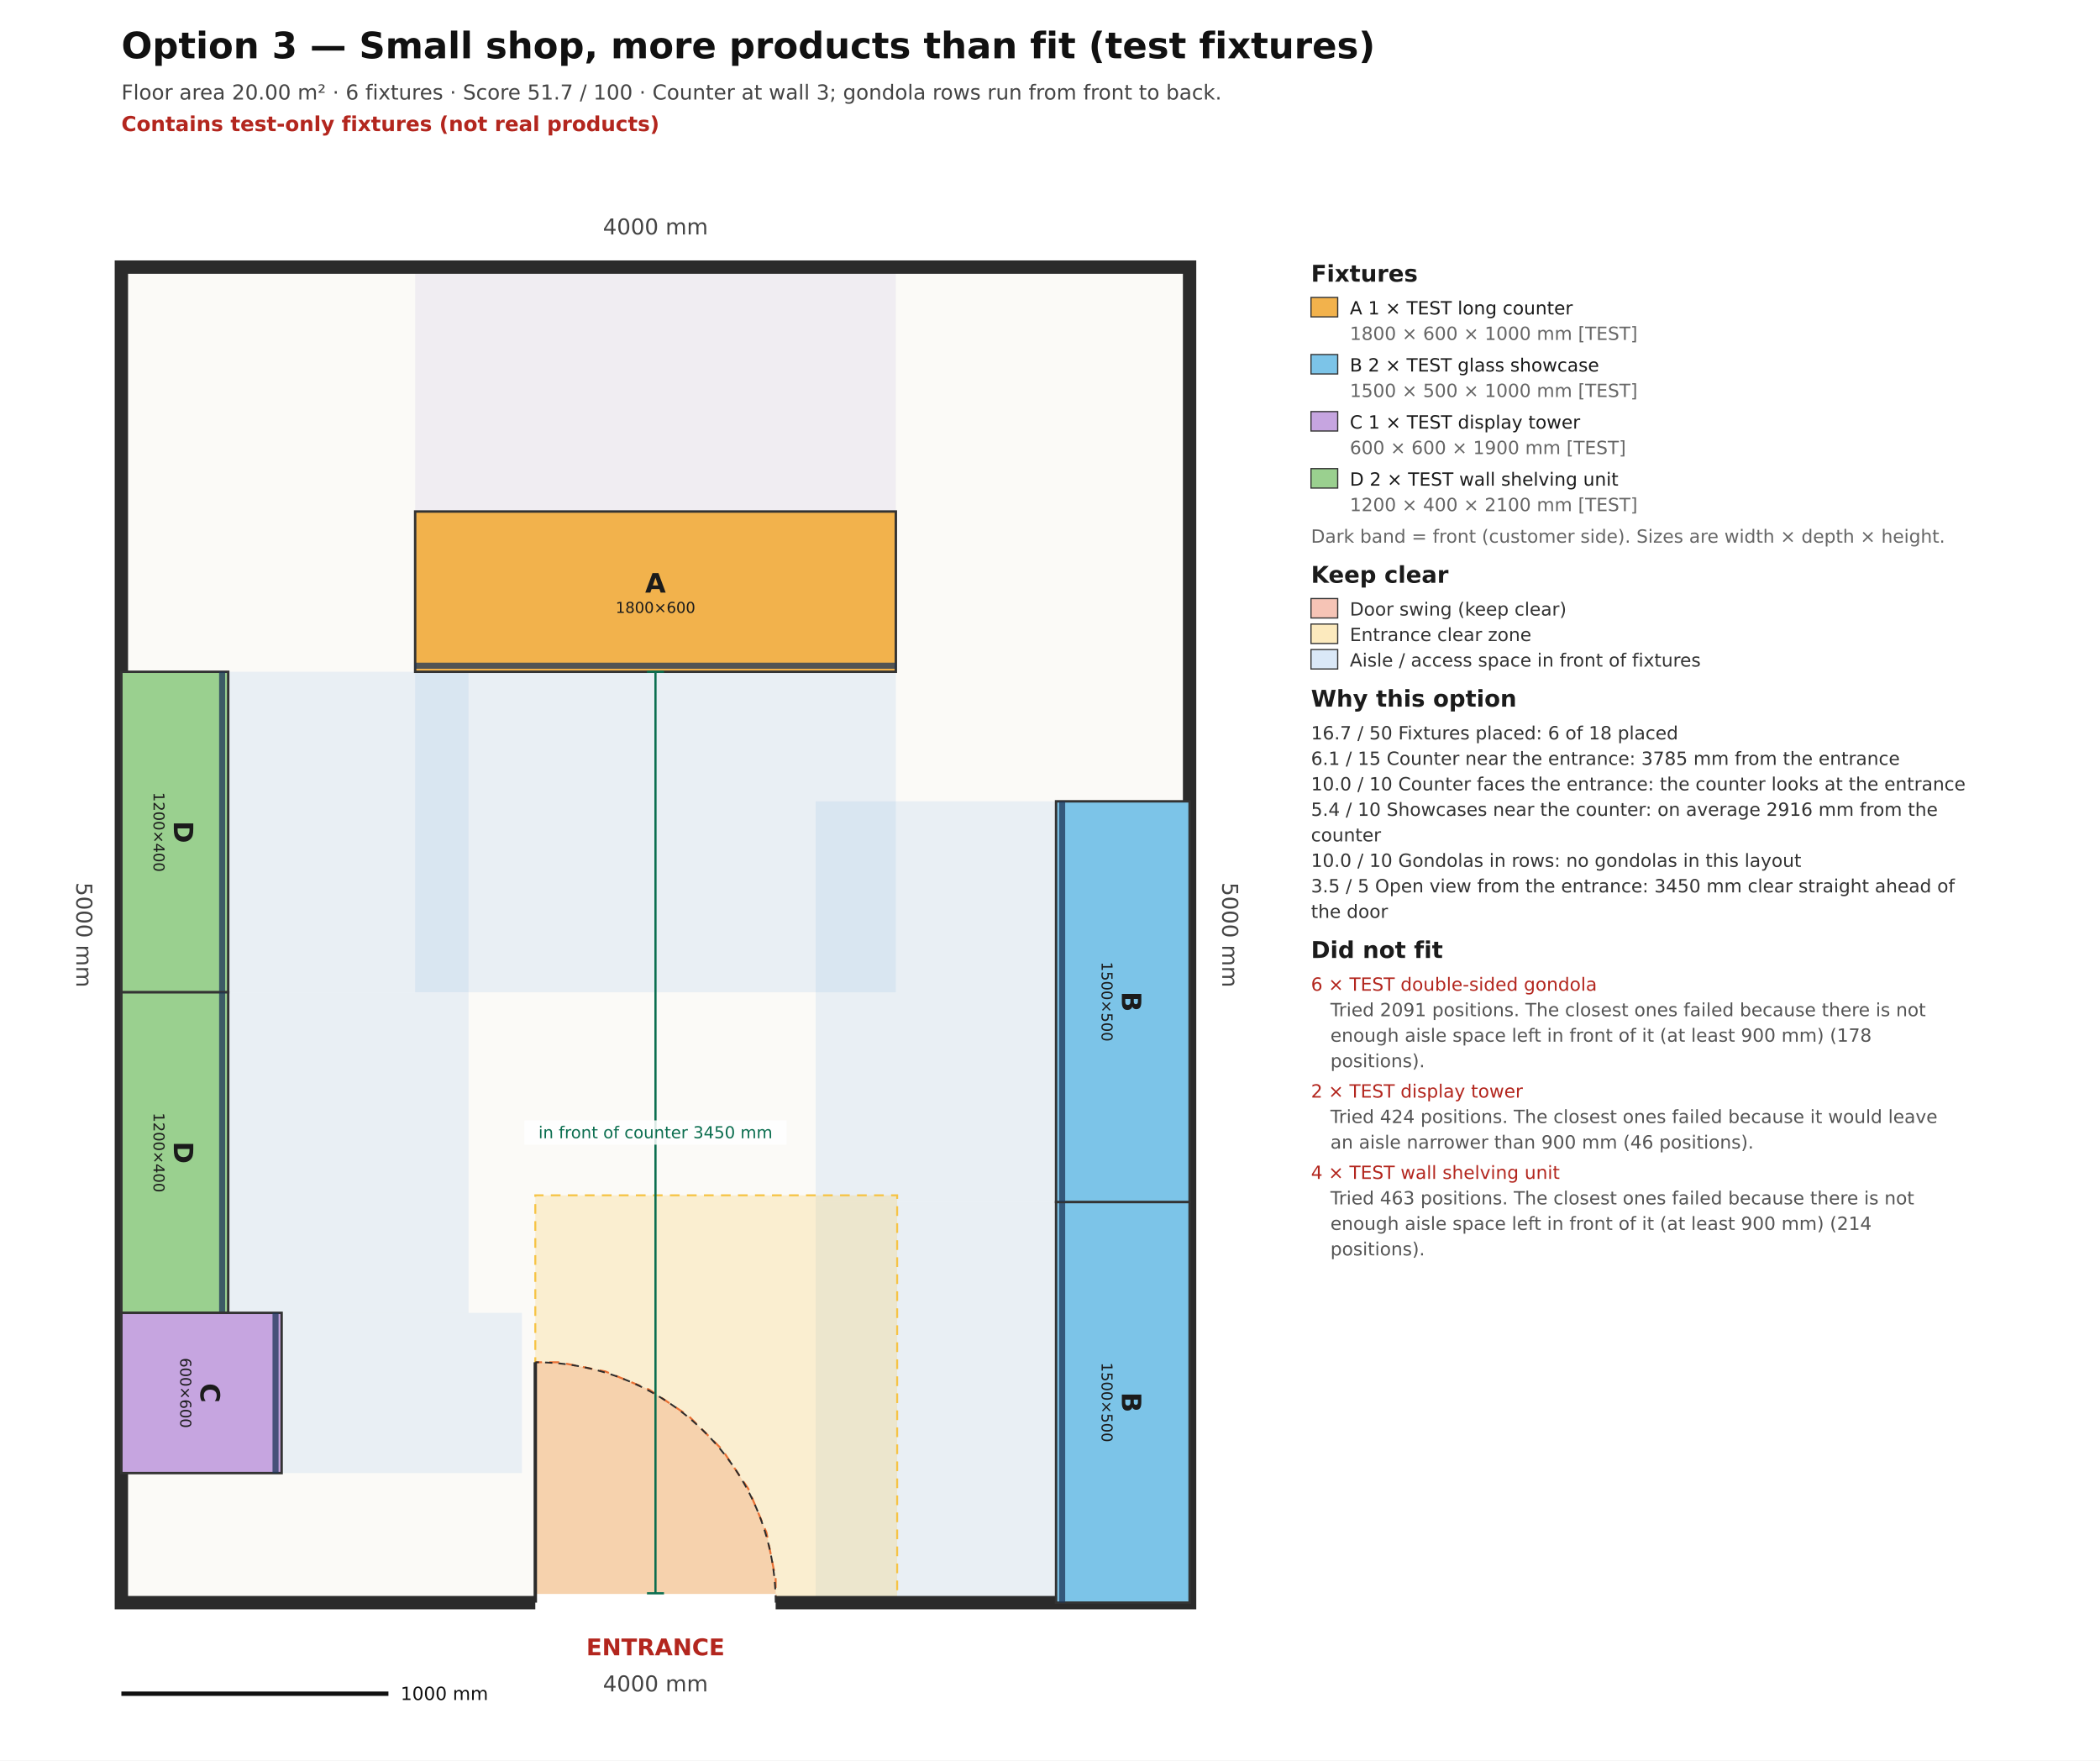
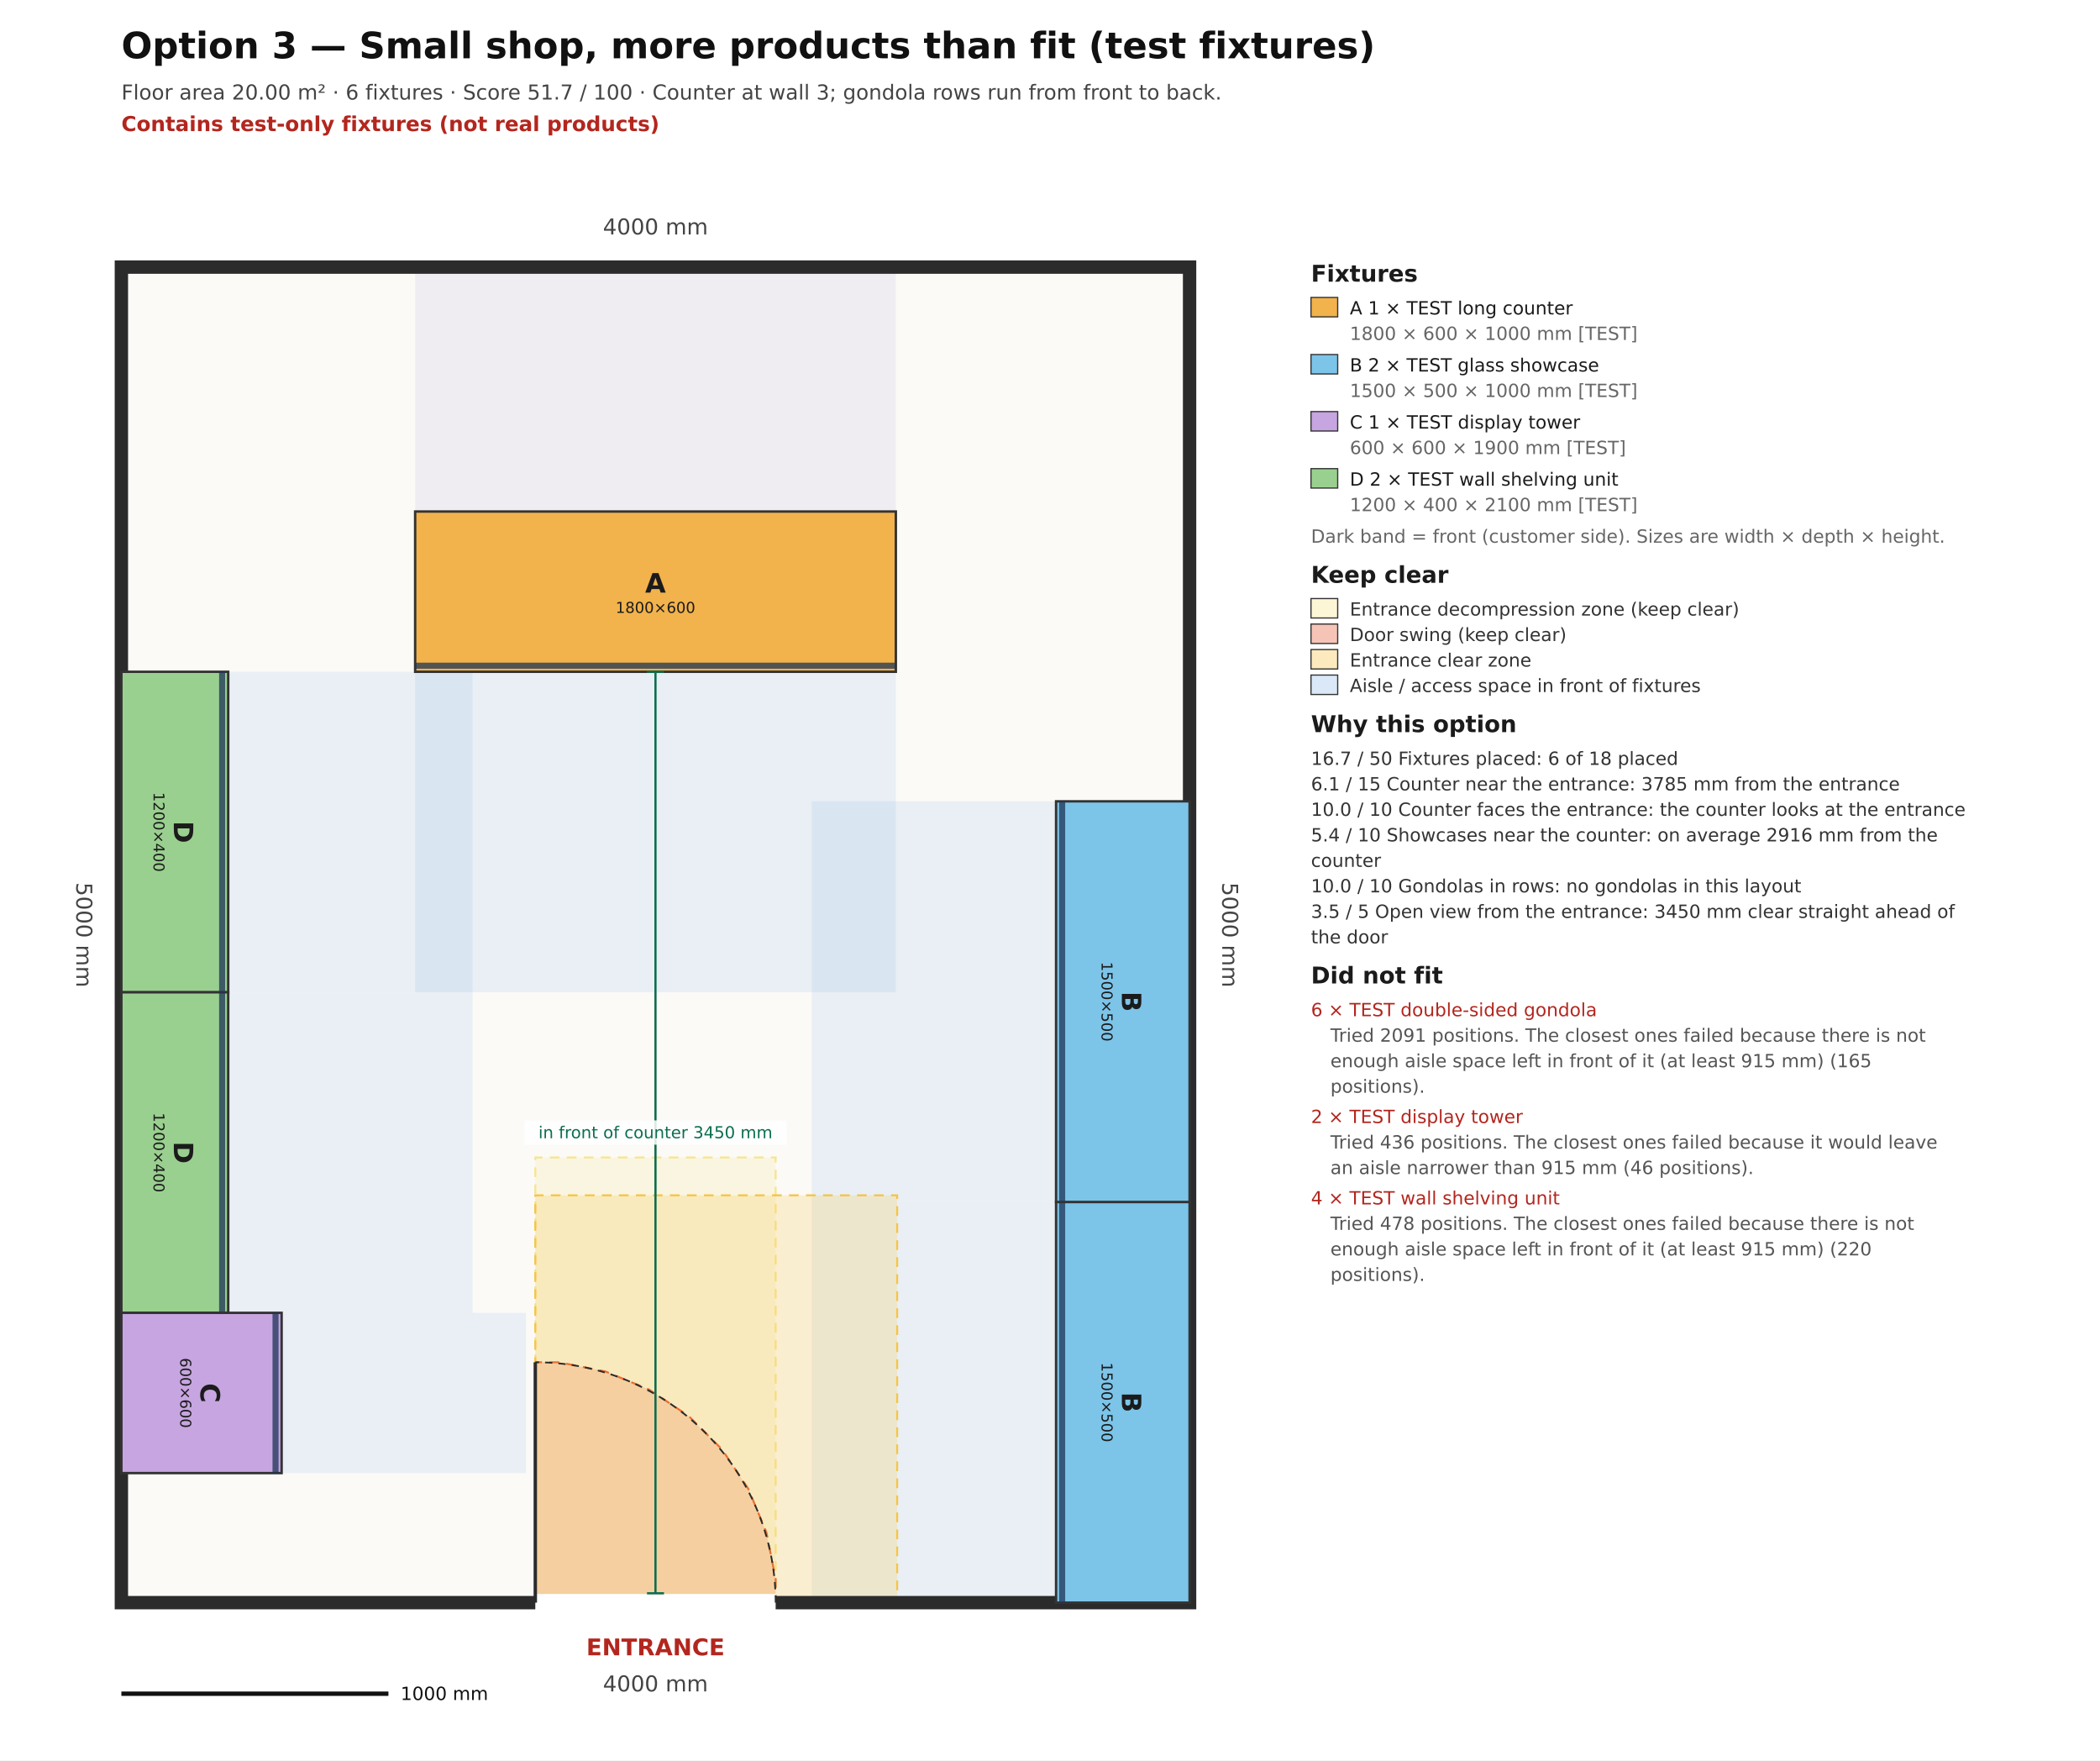
<svg xmlns="http://www.w3.org/2000/svg" viewBox="0 0 7863.6 6590.9" width="7863.6mm" height="6590.9mm" font-family="DejaVu Sans, Arial, sans-serif">
  <rect x="0" y="0" width="7863.6" height="6590.9" fill="#ffffff" />
  <text x="454.5" y="218.2" font-size="136.4" font-weight="bold" fill="#111111">Option 3 — Small shop, more products than fit (test fixtures)</text>
  <text x="454.5" y="372.7" font-size="77.3" fill="#444444">Floor area 20.00 m²  ·  6 fixtures  ·  Score 51.7 / 100  ·  Counter at wall 3; gondola rows run from front to back.</text>
  <text x="454.5" y="490.9" font-size="77.3" font-weight="bold" fill="#b3261e">Contains test-only fixtures (not real products)</text>
  <polygon data-role="room-outline" data-plan-points="0.000,0.000 4000.000,0.000 4000.000,5000.000 0.000,5000.000" points="454.545,6000.000 4454.545,6000.000 4454.545,1000.000 454.545,1000.000" fill="#fbfaf7" stroke="none" />
  <polygon data-access-zone="f01" points="3354.5,2515.0 1554.5,2515.0 1554.5,3715.0 3354.5,3715.0" fill="#4a90d9" fill-opacity="0.10" stroke="none" />
  <polygon data-access-zone="f01" points="3354.5,1000.0 1554.5,1000.0 1554.5,1915.0 3354.5,1915.0" fill="#8e7cc3" fill-opacity="0.10" stroke="none" />
-   <polygon data-access-zone="f02" points="3954.5,6000.0 3954.5,4500.0 3054.5,4500.0 3054.5,6000.0" fill="#4a90d9" fill-opacity="0.10" stroke="none" />
-   <polygon data-access-zone="f03" points="3954.5,4500.0 3954.5,3000.0 3054.5,3000.0 3054.5,4500.0" fill="#4a90d9" fill-opacity="0.10" stroke="none" />
-   <polygon data-access-zone="f04" points="854.5,2515.0 854.5,3715.0 1754.5,3715.0 1754.5,2515.0" fill="#4a90d9" fill-opacity="0.10" stroke="none" />
-   <polygon data-access-zone="f05" points="854.5,3715.0 854.5,4915.0 1754.5,4915.0 1754.5,3715.0" fill="#4a90d9" fill-opacity="0.10" stroke="none" />
-   <polygon data-access-zone="f06" points="1054.5,4915.0 1054.5,5515.0 1954.5,5515.0 1954.5,4915.0" fill="#4a90d9" fill-opacity="0.10" stroke="none" />
+   <polygon data-access-zone="f02" points="3954.5,6000.0 3954.5,4500.0 3039.5,4500.0 3039.5,6000.0" fill="#4a90d9" fill-opacity="0.10" stroke="none" />
+   <polygon data-access-zone="f03" points="3954.5,4500.0 3954.5,3000.0 3039.5,3000.0 3039.5,4500.0" fill="#4a90d9" fill-opacity="0.10" stroke="none" />
+   <polygon data-access-zone="f04" points="854.5,2515.0 854.5,3715.0 1769.5,3715.0 1769.5,2515.0" fill="#4a90d9" fill-opacity="0.10" stroke="none" />
+   <polygon data-access-zone="f05" points="854.5,3715.0 854.5,4915.0 1769.5,4915.0 1769.5,3715.0" fill="#4a90d9" fill-opacity="0.10" stroke="none" />
+   <polygon data-access-zone="f06" points="1054.5,4915.0 1054.5,5515.0 1969.5,5515.0 1969.5,4915.0" fill="#4a90d9" fill-opacity="0.10" stroke="none" />
+   <polygon data-zone-id="entrance:decompression" points="2004.5,6000.0 2904.5,6000.0 2904.5,4333.3 2004.5,4333.3" fill="#f6e58d" fill-opacity="0.22" stroke="#f6e58d" stroke-width="7.3" stroke-dasharray="36.4 27.3" />
  <polygon data-zone-id="entrance:door-swing" points="2004.5,6000.0 2904.5,6000.0 2904.5,5911.4 2870.0,5737.5 2802.1,5573.7 2703.6,5426.3 2578.3,5300.9 2430.9,5202.4 2267.1,5134.6 2093.2,5100.0 2004.5,5100.0" fill="#e4572e" fill-opacity="0.22" stroke="#e4572e" stroke-width="7.3" stroke-dasharray="36.4 27.3" />
  <polygon data-zone-id="entrance:entrance-clear" points="2004.5,6000.0 3359.5,6000.0 3359.5,4475.0 2004.5,4475.0" fill="#f6c445" fill-opacity="0.22" stroke="#f6c445" stroke-width="7.3" stroke-dasharray="36.4 27.3" />
  <polygon points="454.5,6000.0 4454.5,6000.0 4454.5,1000.0 454.5,1000.0" fill="none" stroke="#2b2b2b" stroke-width="50.0" stroke-linejoin="miter" />
  <line data-door-id="entrance" x1="2004.5" y1="6000.0" x2="2904.5" y2="6000.0" stroke="#ffffff" stroke-width="65.0" />
  <line x1="2004.5" y1="6000.0" x2="2004.5" y2="5100.0" stroke="#2b2b2b" stroke-width="12.7" />
  <path d="M 2904.5 6000.0 A 900.0 900.0 0 0 0 2004.5 5100.0" fill="none" stroke="#2b2b2b" stroke-width="6.4" stroke-dasharray="27.3 22.7" />
  <text x="2454.5" y="6172.7" font-size="86.4" font-weight="bold" fill="#b3261e" text-anchor="middle" dominant-baseline="middle">ENTRANCE</text>
  <text data-wall-index="0" data-length-um="4000000" x="2454.5" y="6309.1" font-size="81.8" fill="#444444" text-anchor="middle" dominant-baseline="middle" transform="rotate(0.0 2454.5 6309.1)">4000 mm</text>
  <text data-wall-index="1" data-length-um="5000000" x="4600.0" y="3500.0" font-size="81.8" fill="#444444" text-anchor="middle" dominant-baseline="middle" transform="rotate(90.0 4600.0 3500.0)">5000 mm</text>
  <text data-wall-index="2" data-length-um="4000000" x="2454.5" y="854.5" font-size="81.8" fill="#444444" text-anchor="middle" dominant-baseline="middle" transform="rotate(0.0 2454.5 854.5)">4000 mm</text>
  <text data-wall-index="3" data-length-um="5000000" x="309.1" y="3500.0" font-size="81.8" fill="#444444" text-anchor="middle" dominant-baseline="middle" transform="rotate(90.0 309.1 3500.0)">5000 mm</text>
  <polygon data-placement-id="f01" data-product-id="test-counter-long" data-width-um="1800000" data-depth-um="600000" data-plan-points="2900.000,4085.000 1100.000,4085.000 1100.000,3485.000 2900.000,3485.000" points="3354.545,1915.000 1554.545,1915.000 1554.545,2515.000 3354.545,2515.000" fill="#f2b24c" stroke="#333333" stroke-width="9.1" />
  <line x1="3354.5" y1="2492.3" x2="1554.5" y2="2492.3" stroke="#1d3557" stroke-width="22.7" stroke-opacity="0.75" />
  <text x="2454.5" y="2184.0" font-size="100.0" font-weight="bold" fill="#1b1b1b" text-anchor="middle" dominant-baseline="central" transform="rotate(0.0 2454.5 2215.0)">A</text>
  <text x="2454.5" y="2275.0" font-size="56.4" fill="#1b1b1b" text-anchor="middle" dominant-baseline="central" transform="rotate(0.0 2454.5 2215.0)">1800×600</text>
  <polygon data-placement-id="f02" data-product-id="test-showcase" data-width-um="1500000" data-depth-um="500000" data-plan-points="4000.000,0.000 4000.000,1500.000 3500.000,1500.000 3500.000,0.000" points="4454.545,6000.000 4454.545,4500.000 3954.545,4500.000 3954.545,6000.000" fill="#7cc4e8" stroke="#333333" stroke-width="9.1" />
  <line x1="3977.3" y1="6000.0" x2="3977.3" y2="4500.0" stroke="#1d3557" stroke-width="22.7" stroke-opacity="0.75" />
  <text x="4204.5" y="5219.0" font-size="100.0" font-weight="bold" fill="#1b1b1b" text-anchor="middle" dominant-baseline="central" transform="rotate(90.0 4204.5 5250.0)">B</text>
  <text x="4204.5" y="5310.0" font-size="56.4" fill="#1b1b1b" text-anchor="middle" dominant-baseline="central" transform="rotate(90.0 4204.5 5250.0)">1500×500</text>
  <polygon data-placement-id="f03" data-product-id="test-showcase" data-width-um="1500000" data-depth-um="500000" data-plan-points="4000.000,1500.000 4000.000,3000.000 3500.000,3000.000 3500.000,1500.000" points="4454.545,4500.000 4454.545,3000.000 3954.545,3000.000 3954.545,4500.000" fill="#7cc4e8" stroke="#333333" stroke-width="9.1" />
  <line x1="3977.3" y1="4500.0" x2="3977.3" y2="3000.0" stroke="#1d3557" stroke-width="22.7" stroke-opacity="0.75" />
  <text x="4204.5" y="3719.0" font-size="100.0" font-weight="bold" fill="#1b1b1b" text-anchor="middle" dominant-baseline="central" transform="rotate(90.0 4204.5 3750.0)">B</text>
  <text x="4204.5" y="3810.0" font-size="56.4" fill="#1b1b1b" text-anchor="middle" dominant-baseline="central" transform="rotate(90.0 4204.5 3750.0)">1500×500</text>
  <polygon data-placement-id="f04" data-product-id="test-wall-shelf" data-width-um="1200000" data-depth-um="400000" data-plan-points="0.000,3485.000 0.000,2285.000 400.000,2285.000 400.000,3485.000" points="454.545,2515.000 454.545,3715.000 854.545,3715.000 854.545,2515.000" fill="#9ad08f" stroke="#333333" stroke-width="9.1" />
  <line x1="831.8" y1="2515.0" x2="831.8" y2="3715.0" stroke="#1d3557" stroke-width="22.7" stroke-opacity="0.75" />
  <text x="654.5" y="3084.0" font-size="100.0" font-weight="bold" fill="#1b1b1b" text-anchor="middle" dominant-baseline="central" transform="rotate(90.0 654.5 3115.0)">D</text>
  <text x="654.5" y="3175.0" font-size="56.4" fill="#1b1b1b" text-anchor="middle" dominant-baseline="central" transform="rotate(90.0 654.5 3115.0)">1200×400</text>
  <polygon data-placement-id="f05" data-product-id="test-wall-shelf" data-width-um="1200000" data-depth-um="400000" data-plan-points="0.000,2285.000 0.000,1085.000 400.000,1085.000 400.000,2285.000" points="454.545,3715.000 454.545,4915.000 854.545,4915.000 854.545,3715.000" fill="#9ad08f" stroke="#333333" stroke-width="9.1" />
  <line x1="831.8" y1="3715.0" x2="831.8" y2="4915.0" stroke="#1d3557" stroke-width="22.7" stroke-opacity="0.75" />
  <text x="654.5" y="4284.0" font-size="100.0" font-weight="bold" fill="#1b1b1b" text-anchor="middle" dominant-baseline="central" transform="rotate(90.0 654.5 4315.0)">D</text>
  <text x="654.5" y="4375.0" font-size="56.4" fill="#1b1b1b" text-anchor="middle" dominant-baseline="central" transform="rotate(90.0 654.5 4315.0)">1200×400</text>
  <polygon data-placement-id="f06" data-product-id="test-tower" data-width-um="600000" data-depth-um="600000" data-plan-points="0.000,1085.000 0.000,485.000 600.000,485.000 600.000,1085.000" points="454.545,4915.000 454.545,5515.000 1054.545,5515.000 1054.545,4915.000" fill="#c6a5e0" stroke="#333333" stroke-width="9.1" />
  <line x1="1031.8" y1="4915.0" x2="1031.8" y2="5515.0" stroke="#1d3557" stroke-width="22.7" stroke-opacity="0.75" />
  <text x="754.5" y="5184.0" font-size="100.0" font-weight="bold" fill="#1b1b1b" text-anchor="middle" dominant-baseline="central" transform="rotate(90.0 754.5 5215.0)">C</text>
  <text x="754.5" y="5275.0" font-size="56.4" fill="#1b1b1b" text-anchor="middle" dominant-baseline="central" transform="rotate(90.0 754.5 5215.0)">600×600</text>
  <line data-aisle="main" data-width-um="3450000" x1="2454.5" y1="2515.0" x2="2454.5" y2="5965.0" stroke="#0b6e4f" stroke-width="8.2" />
  <line x1="2486.4" y1="2515.0" x2="2422.7" y2="2515.0" stroke="#0b6e4f" stroke-width="8.2" />
  <line x1="2486.4" y1="5965.0" x2="2422.7" y2="5965.0" stroke="#0b6e4f" stroke-width="8.2" />
  <rect x="1963.6" y="4194.5" width="981.8" height="90.9" fill="#ffffff" fill-opacity="0.85" />
  <text x="2454.5" y="4240.0" font-size="61.8" fill="#0b6e4f" text-anchor="middle" dominant-baseline="central">in front of counter 3450 mm</text>
  <line x1="454.5" y1="6340.9" x2="1454.5" y2="6340.9" stroke="#111111" stroke-width="16.4" />
  <text x="1500.0" y="6340.9" font-size="68.2" fill="#111111" dominant-baseline="central">1000 mm</text>
  <text x="4909.1" y="1054.5" font-size="86.4" font-weight="bold" fill="#1b1b1b">Fixtures</text>
  <rect x="4909.1" y="1113.6" width="100.0" height="72.7" fill="#f2b24c" fill-opacity="1" stroke="#333333" stroke-width="4.5" />
  <text x="5054.5" y="1177.3" font-size="68.2" fill="#1b1b1b">A 1 × TEST long counter</text>
  <text x="5054.5" y="1272.7" font-size="68.2" fill="#666666">1800 × 600 × 1000 mm [TEST]</text>
  <rect x="4909.1" y="1327.3" width="100.0" height="72.7" fill="#7cc4e8" fill-opacity="1" stroke="#333333" stroke-width="4.5" />
  <text x="5054.5" y="1390.9" font-size="68.2" fill="#1b1b1b">B 2 × TEST glass showcase</text>
  <text x="5054.5" y="1486.4" font-size="68.2" fill="#666666">1500 × 500 × 1000 mm [TEST]</text>
  <rect x="4909.1" y="1540.9" width="100.0" height="72.7" fill="#c6a5e0" fill-opacity="1" stroke="#333333" stroke-width="4.5" />
  <text x="5054.5" y="1604.5" font-size="68.2" fill="#1b1b1b">C 1 × TEST display tower</text>
  <text x="5054.5" y="1700.0" font-size="68.2" fill="#666666">600 × 600 × 1900 mm [TEST]</text>
  <rect x="4909.1" y="1754.5" width="100.0" height="72.7" fill="#9ad08f" fill-opacity="1" stroke="#333333" stroke-width="4.5" />
  <text x="5054.5" y="1818.2" font-size="68.2" fill="#1b1b1b">D 2 × TEST wall shelving unit</text>
  <text x="5054.5" y="1913.6" font-size="68.2" fill="#666666">1200 × 400 × 2100 mm [TEST]</text>
  <text x="4909.1" y="2031.8" font-size="68.2" fill="#666666">Dark band = front (customer side). Sizes are width × depth × height.</text>
  <text x="4909.1" y="2181.8" font-size="86.4" font-weight="bold" fill="#1b1b1b">Keep clear</text>
-   <rect x="4909.1" y="2240.9" width="100.0" height="72.7" fill="#e4572e" fill-opacity="0.35" stroke="#333333" stroke-width="4.5" />
-   <text x="5054.5" y="2304.5" font-size="68.2" fill="#333333">Door swing (keep clear)</text>
-   <rect x="4909.1" y="2336.4" width="100.0" height="72.7" fill="#f6c445" fill-opacity="0.35" stroke="#333333" stroke-width="4.5" />
-   <text x="5054.5" y="2400.0" font-size="68.2" fill="#333333">Entrance clear zone</text>
-   <rect x="4909.1" y="2431.8" width="100.0" height="72.7" fill="#4a90d9" fill-opacity="0.2" stroke="#333333" stroke-width="4.5" />
-   <text x="5054.5" y="2495.5" font-size="68.2" fill="#333333">Aisle / access space in front of fixtures</text>
-   <text x="4909.1" y="2645.5" font-size="86.4" font-weight="bold" fill="#1b1b1b">Why this option</text>
-   <text x="4909.1" y="2768.2" font-size="68.2" fill="#333333">16.7 / 50 Fixtures placed: 6 of 18 placed</text>
-   <text x="4909.1" y="2863.6" font-size="68.2" fill="#333333">6.1 / 15 Counter near the entrance: 3785 mm from the entrance</text>
-   <text x="4909.1" y="2959.1" font-size="68.2" fill="#333333">10.0 / 10 Counter faces the entrance: the counter looks at the entrance</text>
-   <text x="4909.1" y="3054.5" font-size="68.2" fill="#333333">5.4 / 10 Showcases near the counter: on average 2916 mm from the</text>
-   <text x="4909.1" y="3150.0" font-size="68.2" fill="#333333">counter</text>
-   <text x="4909.1" y="3245.5" font-size="68.2" fill="#333333">10.0 / 10 Gondolas in rows: no gondolas in this layout</text>
-   <text x="4909.1" y="3340.9" font-size="68.2" fill="#333333">3.5 / 5 Open view from the entrance: 3450 mm clear straight ahead of</text>
-   <text x="4909.1" y="3436.4" font-size="68.2" fill="#333333">the door</text>
-   <text x="4909.1" y="3586.4" font-size="86.4" font-weight="bold" fill="#1b1b1b">Did not fit</text>
-   <text x="4909.1" y="3709.1" font-size="68.2" fill="#b3261e">6 × TEST double-sided gondola</text>
-   <text x="4981.8" y="3804.5" font-size="68.2" fill="#555555">Tried 2091 positions. The closest ones failed because there is not</text>
-   <text x="4981.8" y="3900.0" font-size="68.2" fill="#555555">enough aisle space left in front of it (at least 900 mm) (178</text>
-   <text x="4981.8" y="3995.5" font-size="68.2" fill="#555555">positions).</text>
-   <text x="4909.1" y="4109.1" font-size="68.2" fill="#b3261e">2 × TEST display tower</text>
-   <text x="4981.8" y="4204.5" font-size="68.2" fill="#555555">Tried 424 positions. The closest ones failed because it would leave</text>
-   <text x="4981.8" y="4300.0" font-size="68.2" fill="#555555">an aisle narrower than 900 mm (46 positions).</text>
-   <text x="4909.1" y="4413.6" font-size="68.2" fill="#b3261e">4 × TEST wall shelving unit</text>
-   <text x="4981.8" y="4509.1" font-size="68.2" fill="#555555">Tried 463 positions. The closest ones failed because there is not</text>
-   <text x="4981.8" y="4604.5" font-size="68.2" fill="#555555">enough aisle space left in front of it (at least 900 mm) (214</text>
-   <text x="4981.8" y="4700.0" font-size="68.2" fill="#555555">positions).</text>
+   <rect x="4909.1" y="2240.9" width="100.0" height="72.7" fill="#f6e58d" fill-opacity="0.35" stroke="#333333" stroke-width="4.5" />
+   <text x="5054.5" y="2304.5" font-size="68.2" fill="#333333">Entrance decompression zone (keep clear)</text>
+   <rect x="4909.1" y="2336.4" width="100.0" height="72.7" fill="#e4572e" fill-opacity="0.35" stroke="#333333" stroke-width="4.5" />
+   <text x="5054.5" y="2400.0" font-size="68.2" fill="#333333">Door swing (keep clear)</text>
+   <rect x="4909.1" y="2431.8" width="100.0" height="72.7" fill="#f6c445" fill-opacity="0.35" stroke="#333333" stroke-width="4.5" />
+   <text x="5054.5" y="2495.5" font-size="68.2" fill="#333333">Entrance clear zone</text>
+   <rect x="4909.1" y="2527.3" width="100.0" height="72.7" fill="#4a90d9" fill-opacity="0.2" stroke="#333333" stroke-width="4.5" />
+   <text x="5054.5" y="2590.9" font-size="68.2" fill="#333333">Aisle / access space in front of fixtures</text>
+   <text x="4909.1" y="2740.9" font-size="86.4" font-weight="bold" fill="#1b1b1b">Why this option</text>
+   <text x="4909.1" y="2863.6" font-size="68.2" fill="#333333">16.7 / 50 Fixtures placed: 6 of 18 placed</text>
+   <text x="4909.1" y="2959.1" font-size="68.2" fill="#333333">6.1 / 15 Counter near the entrance: 3785 mm from the entrance</text>
+   <text x="4909.1" y="3054.5" font-size="68.2" fill="#333333">10.0 / 10 Counter faces the entrance: the counter looks at the entrance</text>
+   <text x="4909.1" y="3150.0" font-size="68.2" fill="#333333">5.4 / 10 Showcases near the counter: on average 2916 mm from the</text>
+   <text x="4909.1" y="3245.5" font-size="68.2" fill="#333333">counter</text>
+   <text x="4909.1" y="3340.9" font-size="68.2" fill="#333333">10.0 / 10 Gondolas in rows: no gondolas in this layout</text>
+   <text x="4909.1" y="3436.4" font-size="68.2" fill="#333333">3.5 / 5 Open view from the entrance: 3450 mm clear straight ahead of</text>
+   <text x="4909.1" y="3531.8" font-size="68.2" fill="#333333">the door</text>
+   <text x="4909.1" y="3681.8" font-size="86.4" font-weight="bold" fill="#1b1b1b">Did not fit</text>
+   <text x="4909.1" y="3804.5" font-size="68.2" fill="#b3261e">6 × TEST double-sided gondola</text>
+   <text x="4981.8" y="3900.0" font-size="68.2" fill="#555555">Tried 2091 positions. The closest ones failed because there is not</text>
+   <text x="4981.8" y="3995.5" font-size="68.2" fill="#555555">enough aisle space left in front of it (at least 915 mm) (165</text>
+   <text x="4981.8" y="4090.9" font-size="68.2" fill="#555555">positions).</text>
+   <text x="4909.1" y="4204.5" font-size="68.2" fill="#b3261e">2 × TEST display tower</text>
+   <text x="4981.8" y="4300.0" font-size="68.2" fill="#555555">Tried 436 positions. The closest ones failed because it would leave</text>
+   <text x="4981.8" y="4395.5" font-size="68.2" fill="#555555">an aisle narrower than 915 mm (46 positions).</text>
+   <text x="4909.1" y="4509.1" font-size="68.2" fill="#b3261e">4 × TEST wall shelving unit</text>
+   <text x="4981.8" y="4604.5" font-size="68.2" fill="#555555">Tried 478 positions. The closest ones failed because there is not</text>
+   <text x="4981.8" y="4700.0" font-size="68.2" fill="#555555">enough aisle space left in front of it (at least 915 mm) (220</text>
+   <text x="4981.8" y="4795.5" font-size="68.2" fill="#555555">positions).</text>
</svg>
